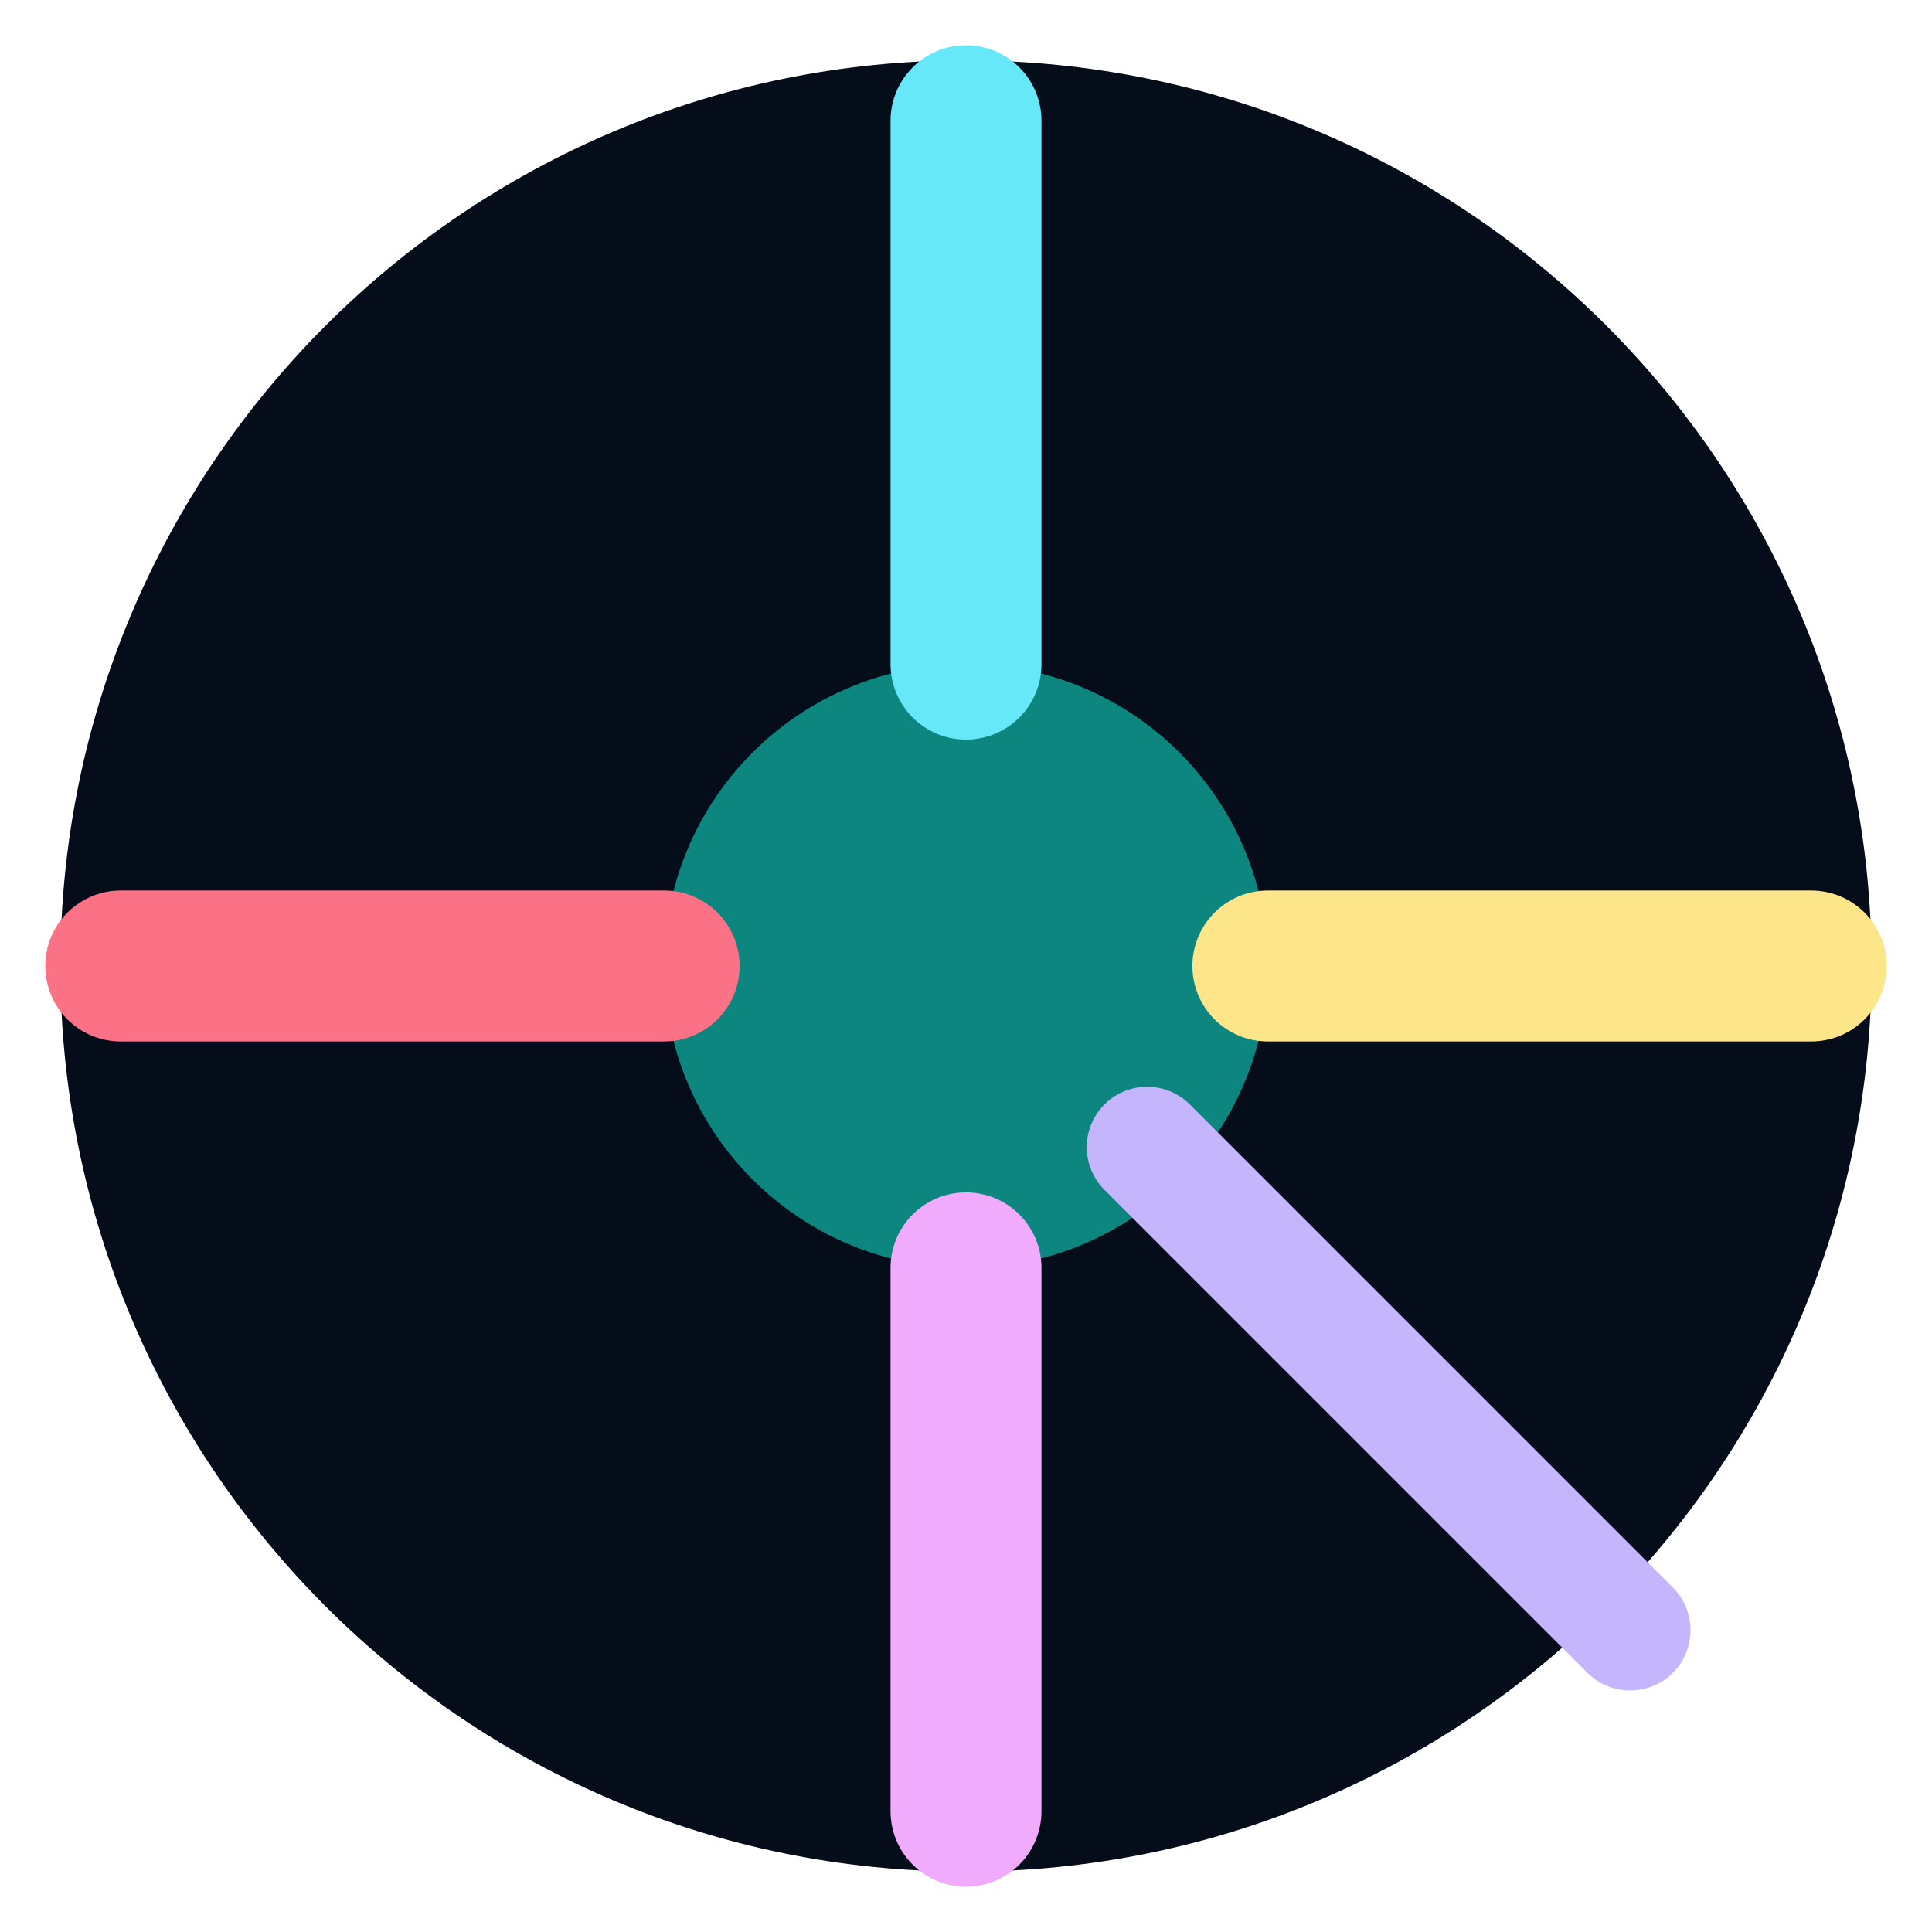
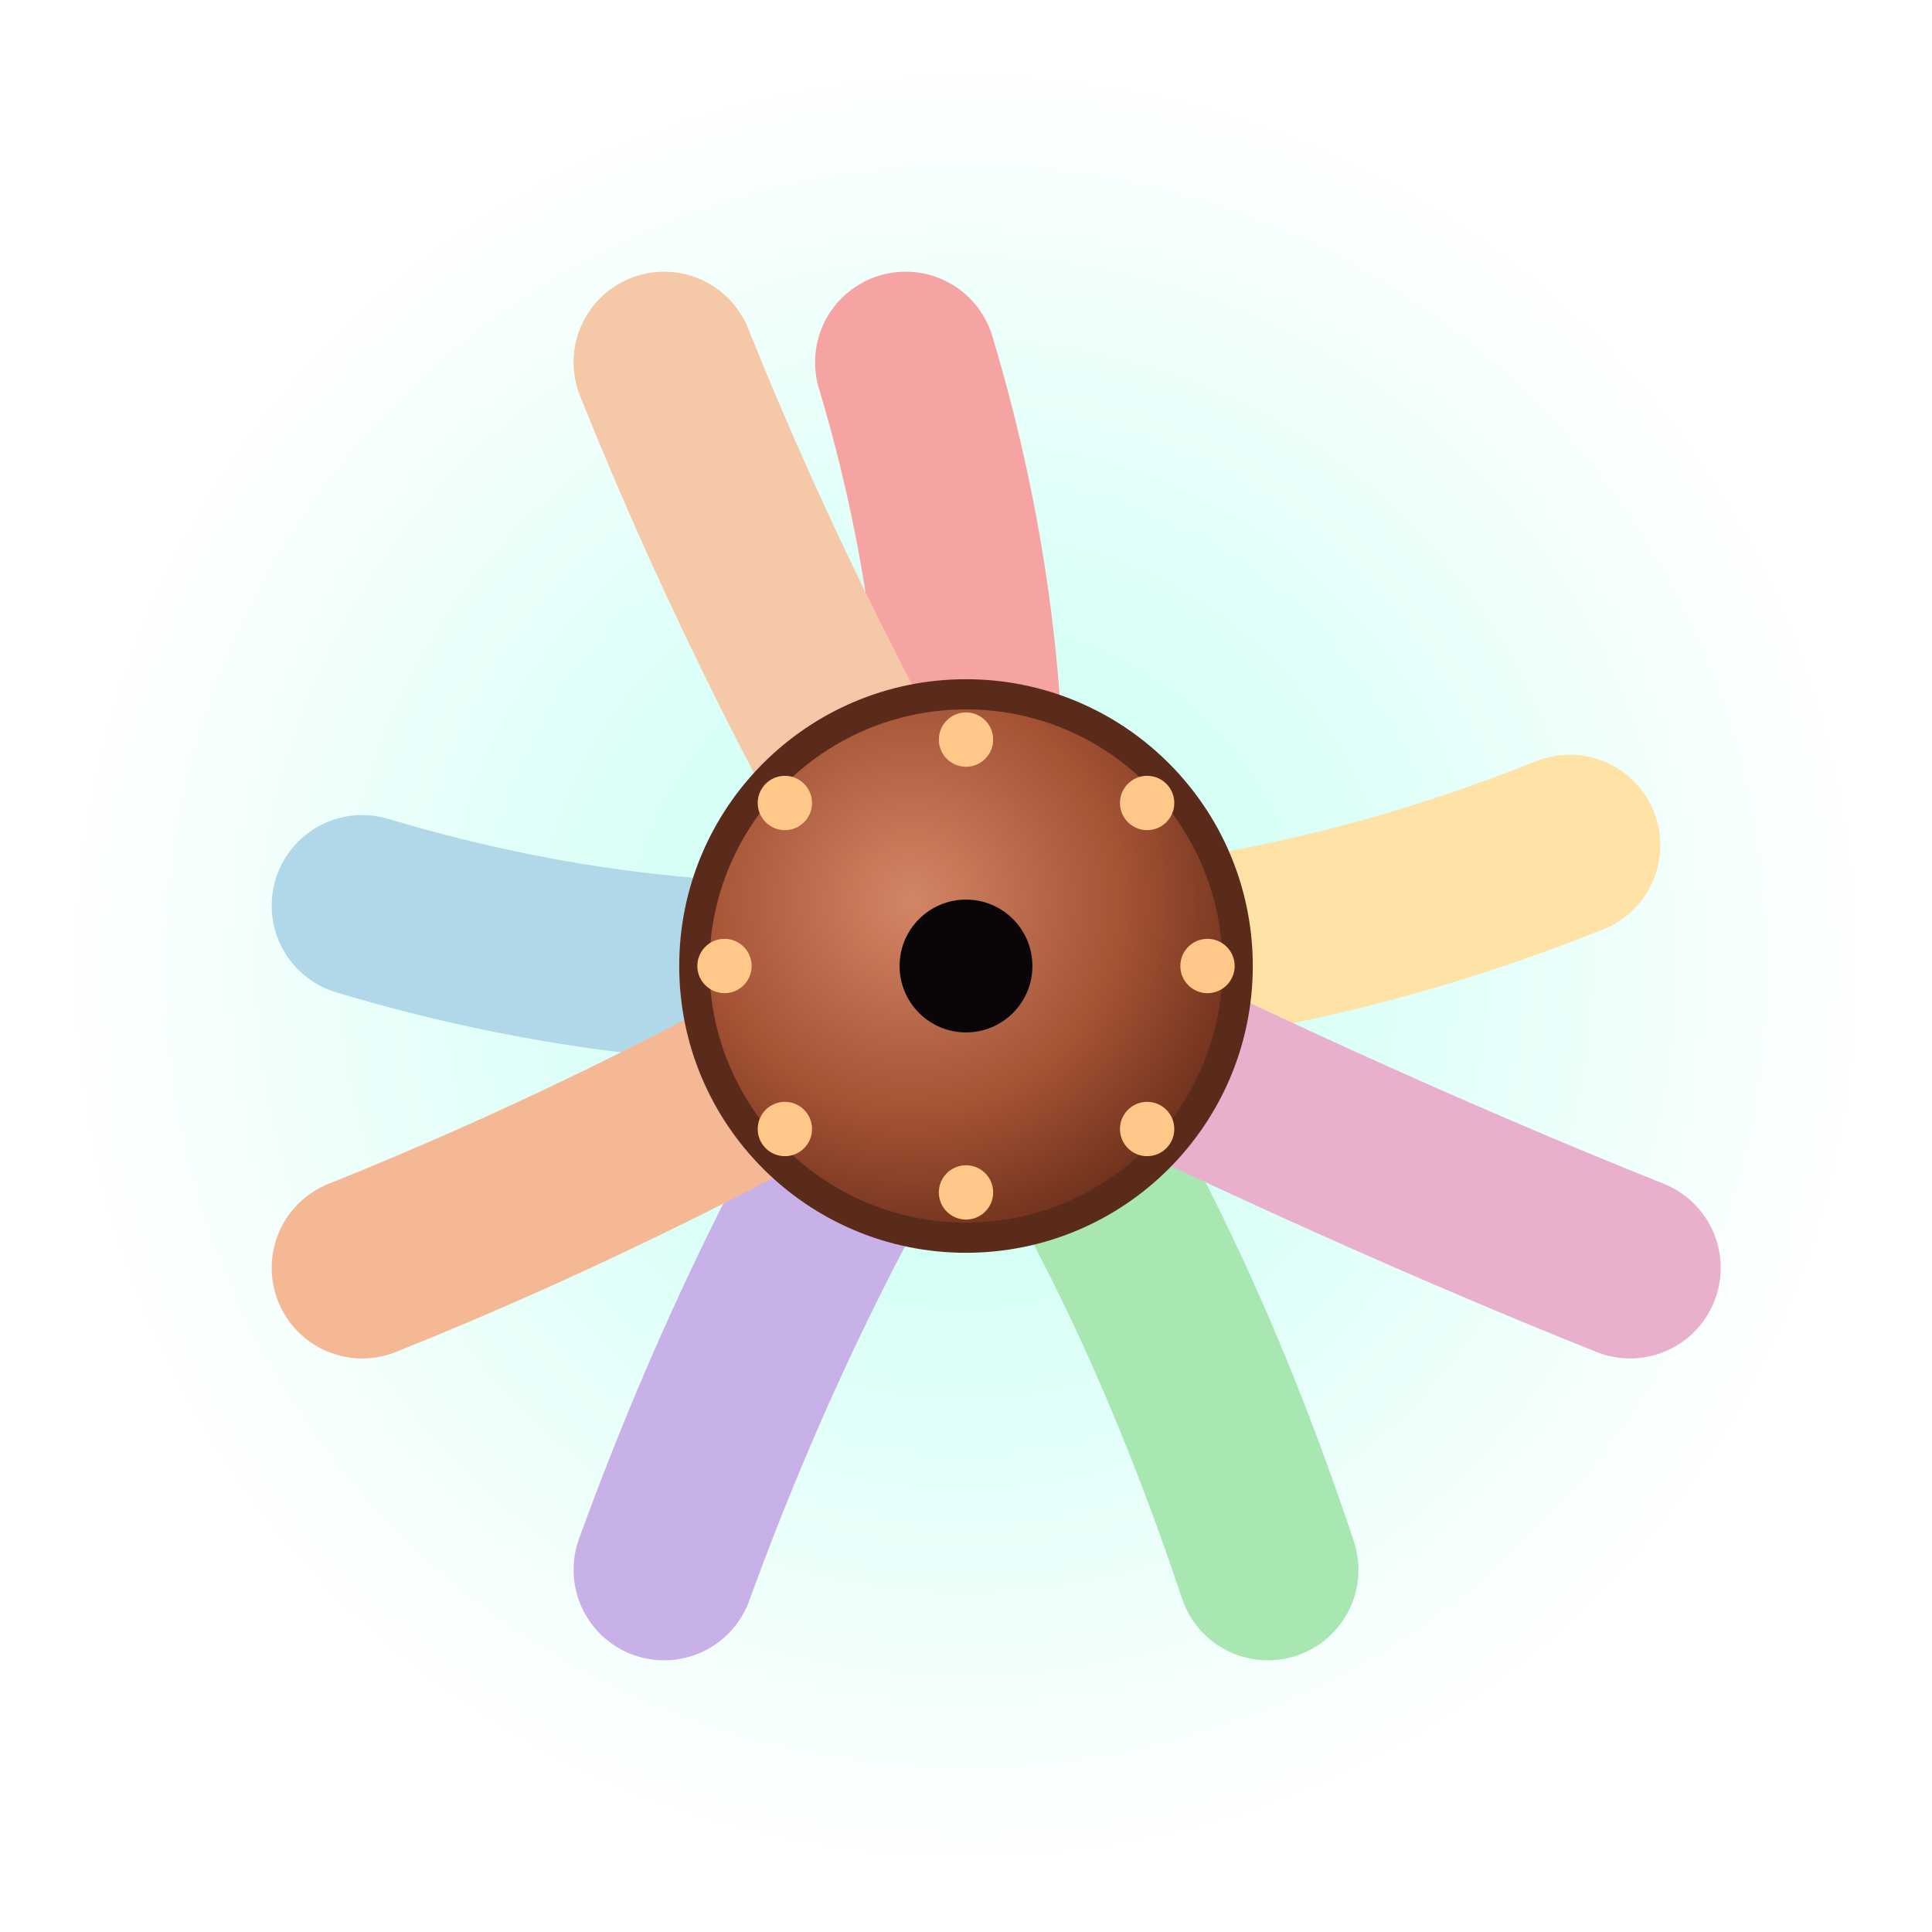
<svg xmlns="http://www.w3.org/2000/svg" viewBox="0 0 64 64">
-   <circle cx="32" cy="32" r="30" fill="#050d1a" />
-   <circle cx="32" cy="32" r="10" fill="#0d9488" opacity="0.9" />
-   <line x1="32" y1="22" x2="32" y2="4" stroke="#67e8f9" stroke-width="5" stroke-linecap="round" />
-   <line x1="32" y1="42" x2="32" y2="60" stroke="#f0abfc" stroke-width="5" stroke-linecap="round" />
-   <line x1="22" y1="32" x2="4" y2="32" stroke="#fb7185" stroke-width="5" stroke-linecap="round" />
-   <line x1="42" y1="32" x2="60" y2="32" stroke="#fde68a" stroke-width="5" stroke-linecap="round" />
-   <line x1="38" y1="38" x2="54" y2="54" stroke="#c4b5fd" stroke-width="4" stroke-linecap="round" />
+   <defs>
+     <radialGradient id="b" cx="40%" cy="38%" r="72%">
+       <stop offset="0%" stop-color="#D38667" />
+       <stop offset="55%" stop-color="#A35234" />
+       <stop offset="100%" stop-color="#5E2613" />
+     </radialGradient>
+     <radialGradient id="a" cx="50%" cy="50%" r="50%">
+       <stop offset="0%" stop-color="#8FFFE6" stop-opacity=".55" />
+       <stop offset="100%" stop-color="#8FFFE6" stop-opacity="0" />
+     </radialGradient>
+   </defs>
+   <circle cx="32" cy="32" r="30" fill="url(#a)" />
+   <g stroke-linecap="round" fill="none" stroke-width="6">
+     <path d="M32 32 Q33 22 30 12" stroke="#F5A3A3" />
+     <path d="M32 32 Q42 32 52 28" stroke="#FFE3A6" />
+     <path d="M32 32 Q38 40 42 52" stroke="#A8E6B2" />
+     <path d="M32 32 Q26 41 22 52" stroke="#C8B0E8" />
+     <path d="M32 32 Q22 33 12 30" stroke="#B0D8E8" />
+     <path d="M32 32 Q26 22 22 12" stroke="#F5C9A8" />
+     <path d="M32 32 Q44 38 54 42" stroke="#E8B0CC" />
+     <path d="M32 32 Q22 38 12 42" stroke="#F5B894" />
+   </g>
+   <circle cx="32" cy="32" r="9" fill="url(#b)" stroke="#5A2A1A" stroke-width="1" />
+   <g fill="#FFC788">
+     <circle cx="32" cy="24.5" r="0.9" />
+     <circle cx="38" cy="26.6" r="0.9" />
+     <circle cx="40" cy="32" r="0.9" />
+     <circle cx="38" cy="37.4" r="0.9" />
+     <circle cx="32" cy="39.5" r="0.9" />
+     <circle cx="26" cy="37.4" r="0.9" />
+     <circle cx="24" cy="32" r="0.9" />
+     <circle cx="26" cy="26.6" r="0.9" />
+   </g>
+   <circle cx="32" cy="32" r="2.2" fill="#0A0608" />
</svg>
